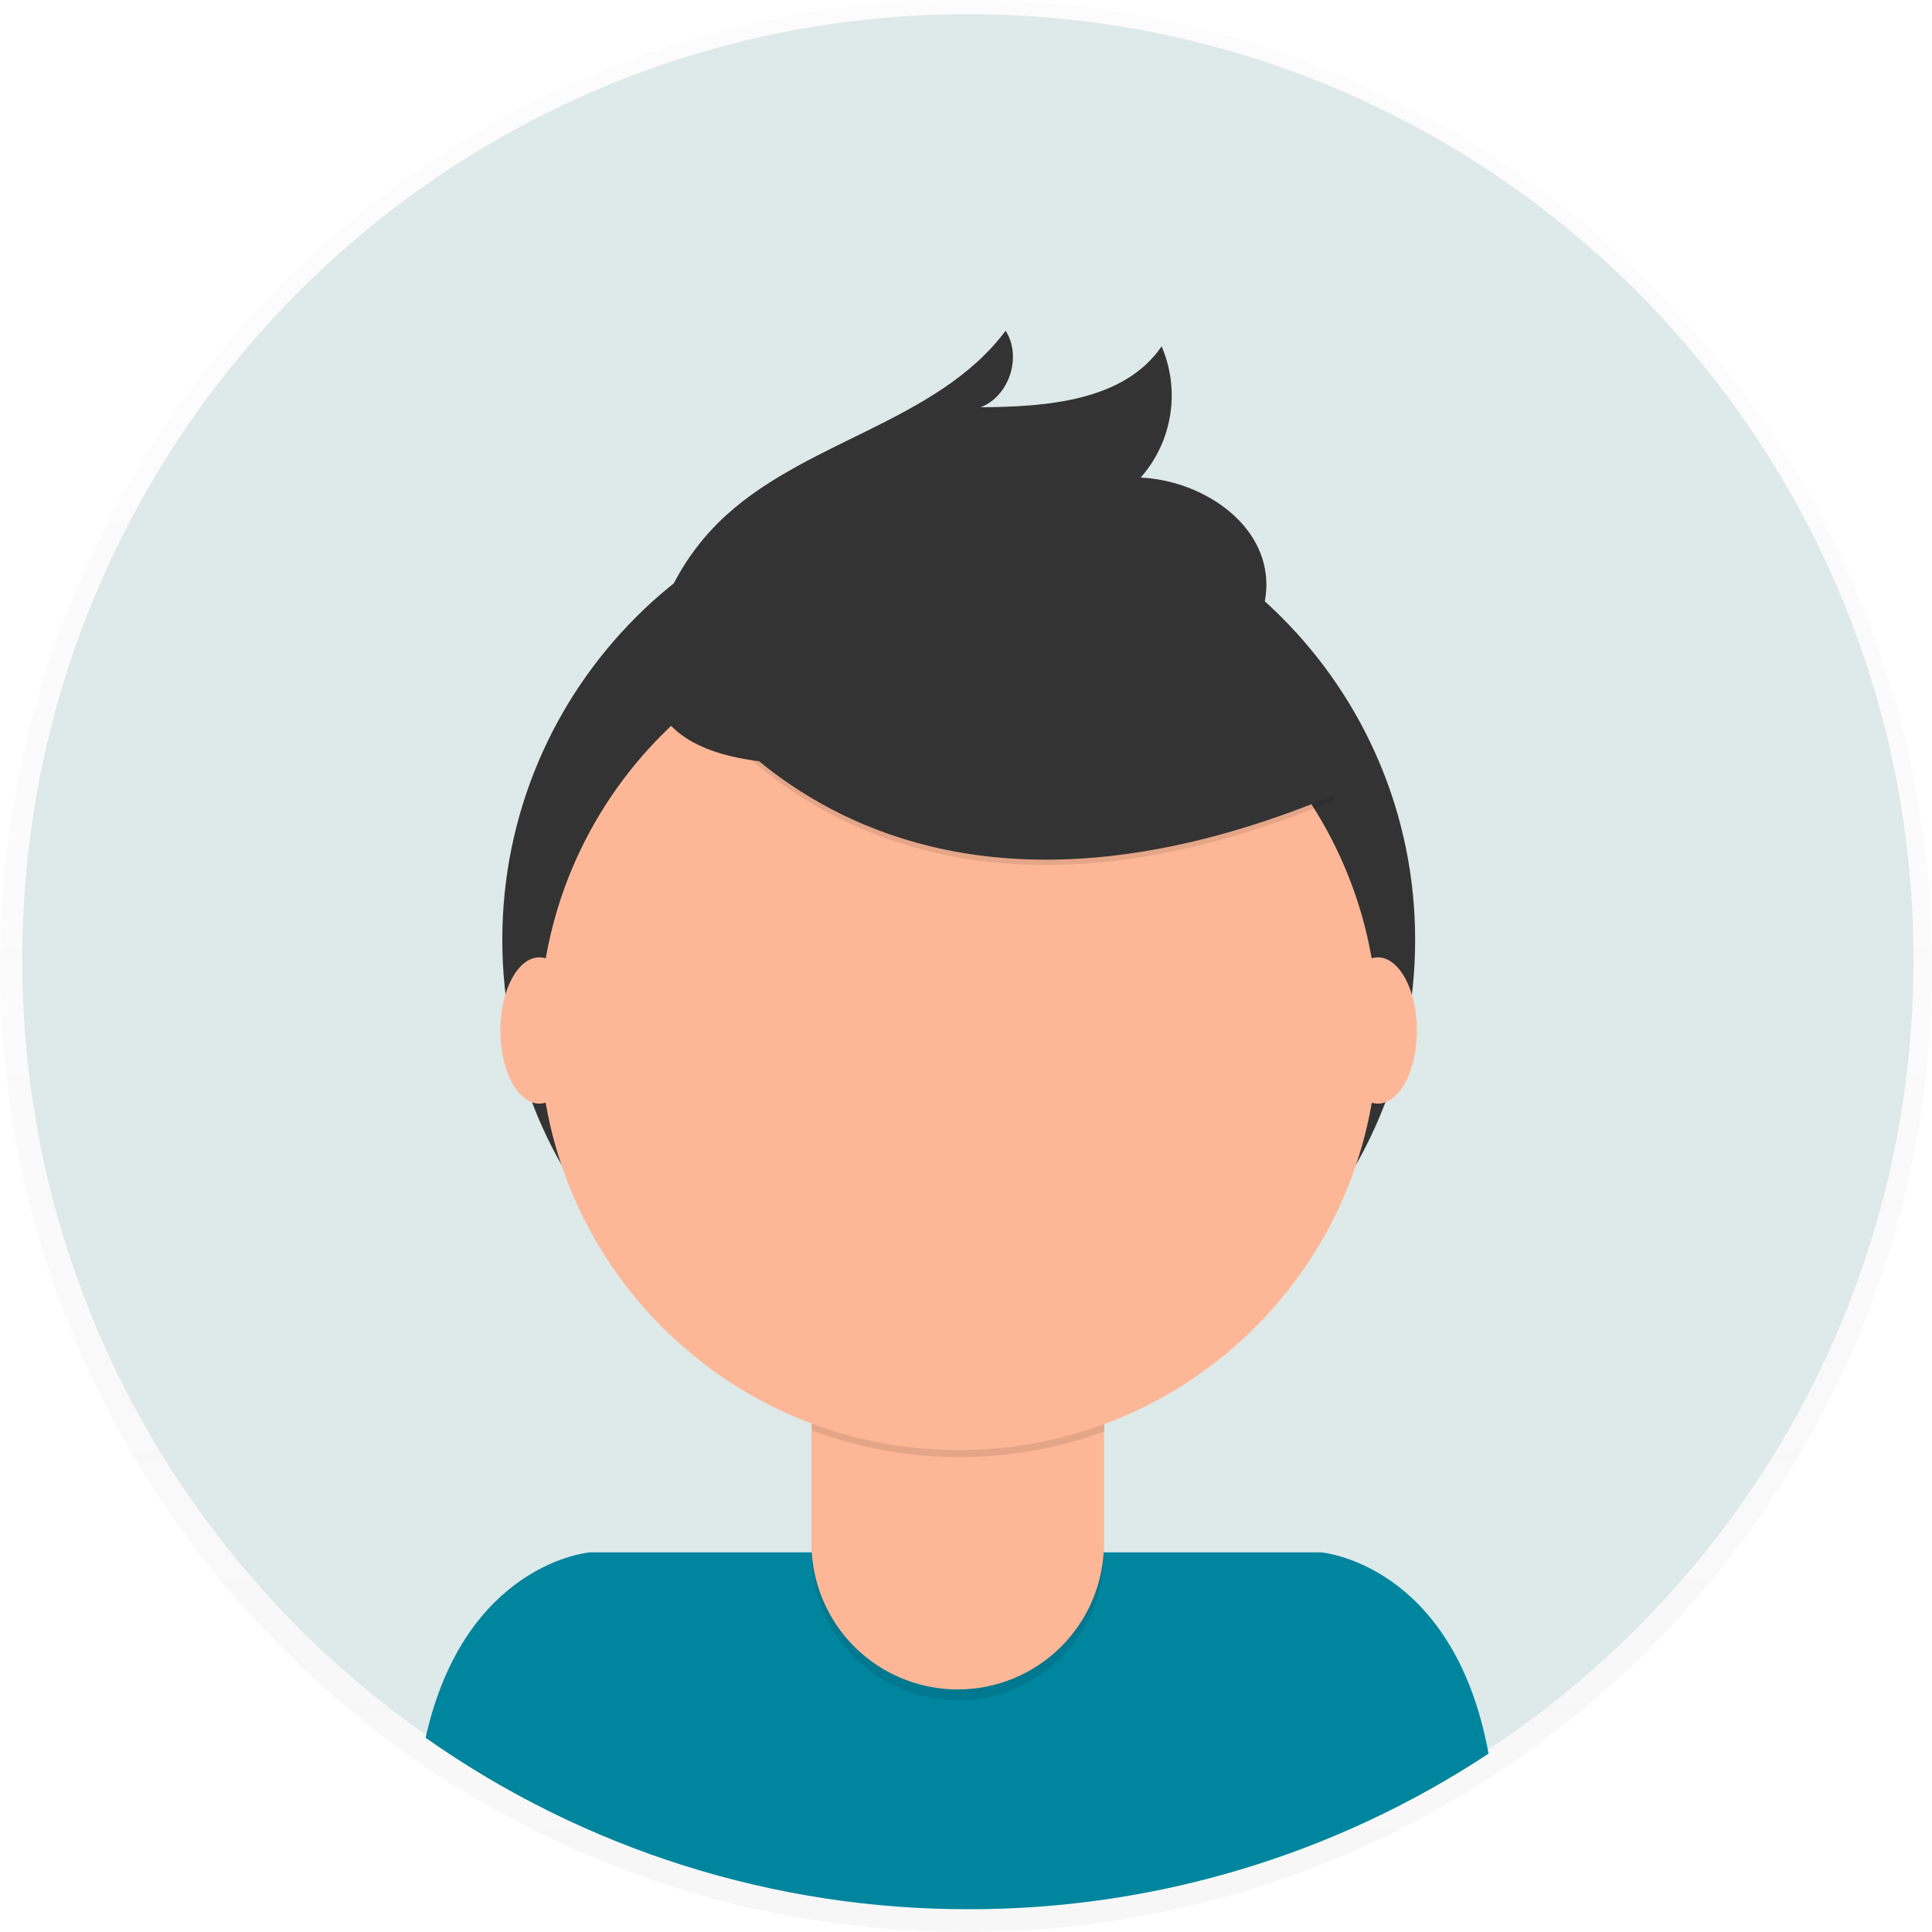
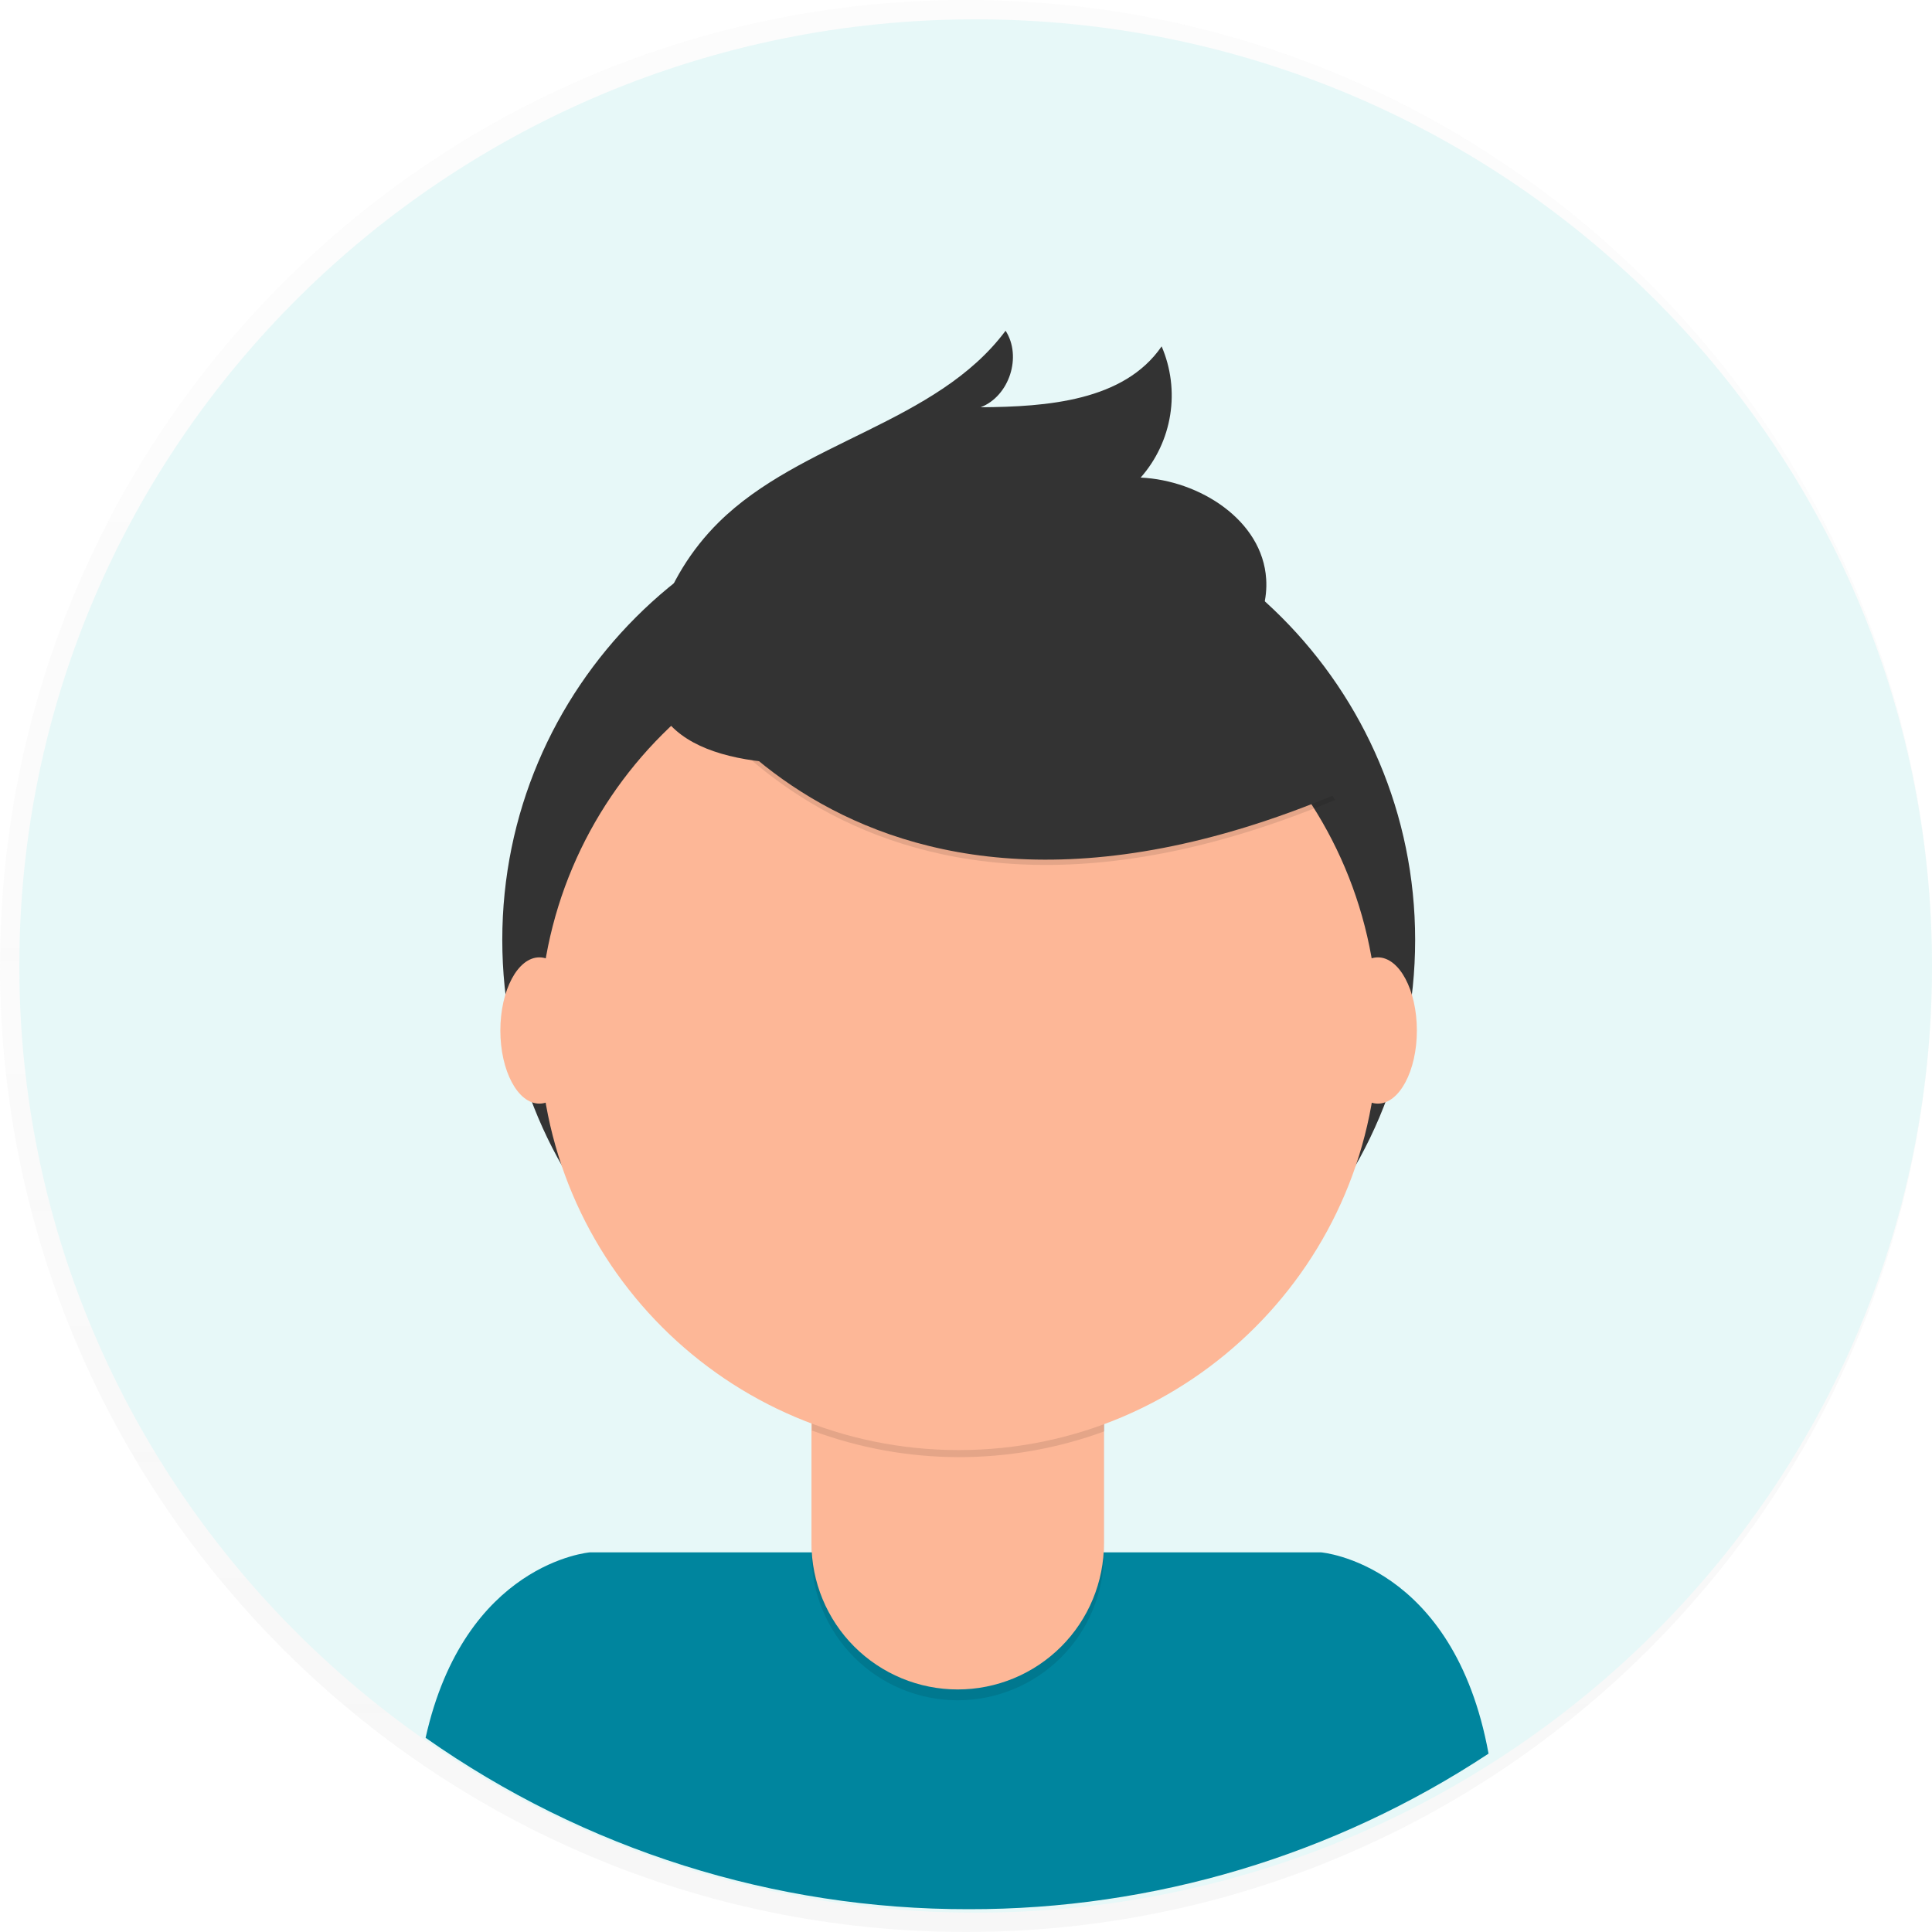
<svg xmlns="http://www.w3.org/2000/svg" width="100" height="100" viewBox="0 0 100 100" fill="none">
  <g opacity="0.5">
    <path opacity="0.5" d="M50 100C77.614 100 100 77.614 100 50C100 22.386 77.614 0 50 0C22.386 0 0 22.386 0 50C0 77.614 22.386 100 50 100Z" fill="url(#paint0_linear)" />
  </g>
-   <path d="M50.097 98.626C77.129 98.626 99.043 76.712 99.043 49.681C99.043 22.649 77.129 0.735 50.097 0.735C23.066 0.735 1.152 22.649 1.152 49.681C1.152 76.712 23.066 98.626 50.097 98.626Z" fill="#DEE9E9" />
+   <path d="M50.5 99C77.838 99 100 77.062 100 50C100 22.938 77.838 1 50.5 1C23.162 1 1 22.938 1 50C1 77.062 23.162 99 50.5 99Z" fill="#E7F8F8" />
  <path d="M50.143 98.82C59.707 98.835 69.064 96.035 77.047 90.768C75.244 80.911 68.38 80.35 68.38 80.35H30.529C30.529 80.35 24.052 80.881 22.029 89.948C30.259 95.738 40.081 98.837 50.143 98.82Z" fill="#00859E" />
-   <path d="M49.623 72.274C62.671 72.274 73.248 61.697 73.248 48.649C73.248 35.602 62.671 25.024 49.623 25.024C36.576 25.024 25.999 35.602 25.999 48.649C25.999 61.697 36.576 72.274 49.623 72.274Z" fill="#333333" />
-   <path opacity="0.1" d="M41.999 68.327H57.136V80.437C57.136 82.444 56.339 84.369 54.92 85.788C53.502 87.207 51.577 88.005 49.57 88.006C47.563 88.006 45.638 87.208 44.218 85.789C42.799 84.37 42.001 82.444 42.001 80.437V68.327H41.999Z" fill="black" />
-   <path d="M42.478 67.765H56.662C56.789 67.765 56.911 67.816 57.001 67.906C57.091 67.996 57.142 68.118 57.142 68.245V79.875C57.142 80.87 56.946 81.854 56.566 82.773C56.185 83.692 55.628 84.526 54.925 85.229C54.221 85.932 53.387 86.49 52.468 86.87C51.549 87.25 50.565 87.446 49.57 87.445C47.563 87.445 45.638 86.648 44.218 85.229C42.799 83.809 42.001 81.884 42.001 79.877V68.245C42.001 68.118 42.052 67.996 42.141 67.907C42.23 67.817 42.352 67.766 42.478 67.765Z" fill="#FDB797" />
+   <path d="M49.623 72.274C62.671 72.274 73.248 61.697 73.248 48.649C73.248 35.602 62.671 25.024 49.623 25.024C36.576 25.024 25.998 35.602 25.998 48.649C25.998 61.697 36.576 72.274 49.623 72.274Z" fill="#333333" />
+   <path opacity="0.1" d="M41.998 68.327H57.136V80.437C57.136 82.444 56.339 84.369 54.92 85.788C53.501 87.207 51.577 88.005 49.57 88.006V88.006C47.563 88.006 45.638 87.208 44.218 85.789C42.799 84.37 42.001 82.444 42.001 80.437V68.327H41.998Z" fill="black" />
+   <path d="M42.478 67.765H56.662C56.789 67.765 56.911 67.816 57.001 67.906C57.091 67.996 57.142 68.118 57.142 68.245V79.875C57.142 80.87 56.946 81.854 56.566 82.773C56.185 83.692 55.628 84.526 54.925 85.229C54.221 85.932 53.387 86.49 52.468 86.87C51.549 87.25 50.565 87.446 49.57 87.446V87.446C47.563 87.446 45.638 86.648 44.218 85.229C42.799 83.809 42.002 81.884 42.002 79.877V68.245C42.002 68.118 42.052 67.997 42.141 67.907C42.23 67.817 42.352 67.766 42.478 67.765V67.765Z" fill="#FDB797" />
  <path opacity="0.1" d="M42.026 74.043C46.904 75.866 52.275 75.88 57.163 74.085V72.222H42.026V74.043Z" fill="black" />
  <path d="M49.623 75.056C61.607 75.056 71.321 65.341 71.321 53.358C71.321 41.375 61.607 31.66 49.623 31.66C37.64 31.66 27.925 41.375 27.925 53.358C27.925 65.341 37.64 75.056 49.623 75.056Z" fill="#FDB797" />
  <path opacity="0.1" d="M34.168 33.622C34.168 33.622 43.312 52.183 69.107 41.404L63.102 31.987L52.456 28.166L34.168 33.622Z" fill="black" />
  <path d="M34.168 33.35C34.168 33.35 43.312 51.911 69.107 41.129L63.102 31.712L52.456 27.891L34.168 33.35Z" fill="#333333" />
-   <path d="M34.087 32.092C34.704 30.183 35.77 28.45 37.195 27.039C41.463 22.82 48.46 21.93 52.049 17.119C52.908 18.454 52.244 20.507 50.759 21.08C54.198 21.057 58.182 20.756 60.126 17.928C60.606 19.047 60.76 20.279 60.568 21.481C60.376 22.683 59.846 23.806 59.042 24.719C62.089 24.862 65.345 26.925 65.537 29.97C65.669 31.998 64.391 33.918 62.731 35.082C61.07 36.245 59.047 36.779 57.063 37.216C51.269 38.496 30.307 43.849 34.087 32.092Z" fill="#333333" />
+   <path d="M34.087 32.092C34.704 30.183 35.77 28.45 37.195 27.039C41.463 22.82 48.46 21.93 52.049 17.119C52.908 18.454 52.243 20.507 50.759 21.08C54.198 21.057 58.182 20.756 60.126 17.928C60.606 19.047 60.76 20.279 60.568 21.481C60.376 22.683 59.846 23.806 59.041 24.719C62.089 24.862 65.345 26.925 65.537 29.97C65.669 31.998 64.391 33.918 62.731 35.082C61.07 36.245 59.047 36.779 57.063 37.216C51.269 38.496 30.307 43.849 34.087 32.092Z" fill="#333333" />
  <path d="M27.917 57.123C29.032 57.123 29.936 55.428 29.936 53.338C29.936 51.248 29.032 49.553 27.917 49.553C26.802 49.553 25.898 51.248 25.898 53.338C25.898 55.428 26.802 57.123 27.917 57.123Z" fill="#FDB797" />
  <path d="M71.318 57.123C72.433 57.123 73.337 55.428 73.337 53.338C73.337 51.248 72.433 49.553 71.318 49.553C70.203 49.553 69.299 51.248 69.299 53.338C69.299 55.428 70.203 57.123 71.318 57.123Z" fill="#FDB797" />
  <defs>
    <linearGradient id="paint0_linear" x1="50" y1="100" x2="50" y2="0" gradientUnits="userSpaceOnUse">
      <stop stop-color="#808080" stop-opacity="0.25" />
      <stop offset="0.54" stop-color="#808080" stop-opacity="0.12" />
      <stop offset="1" stop-color="#808080" stop-opacity="0.1" />
    </linearGradient>
  </defs>
</svg>
